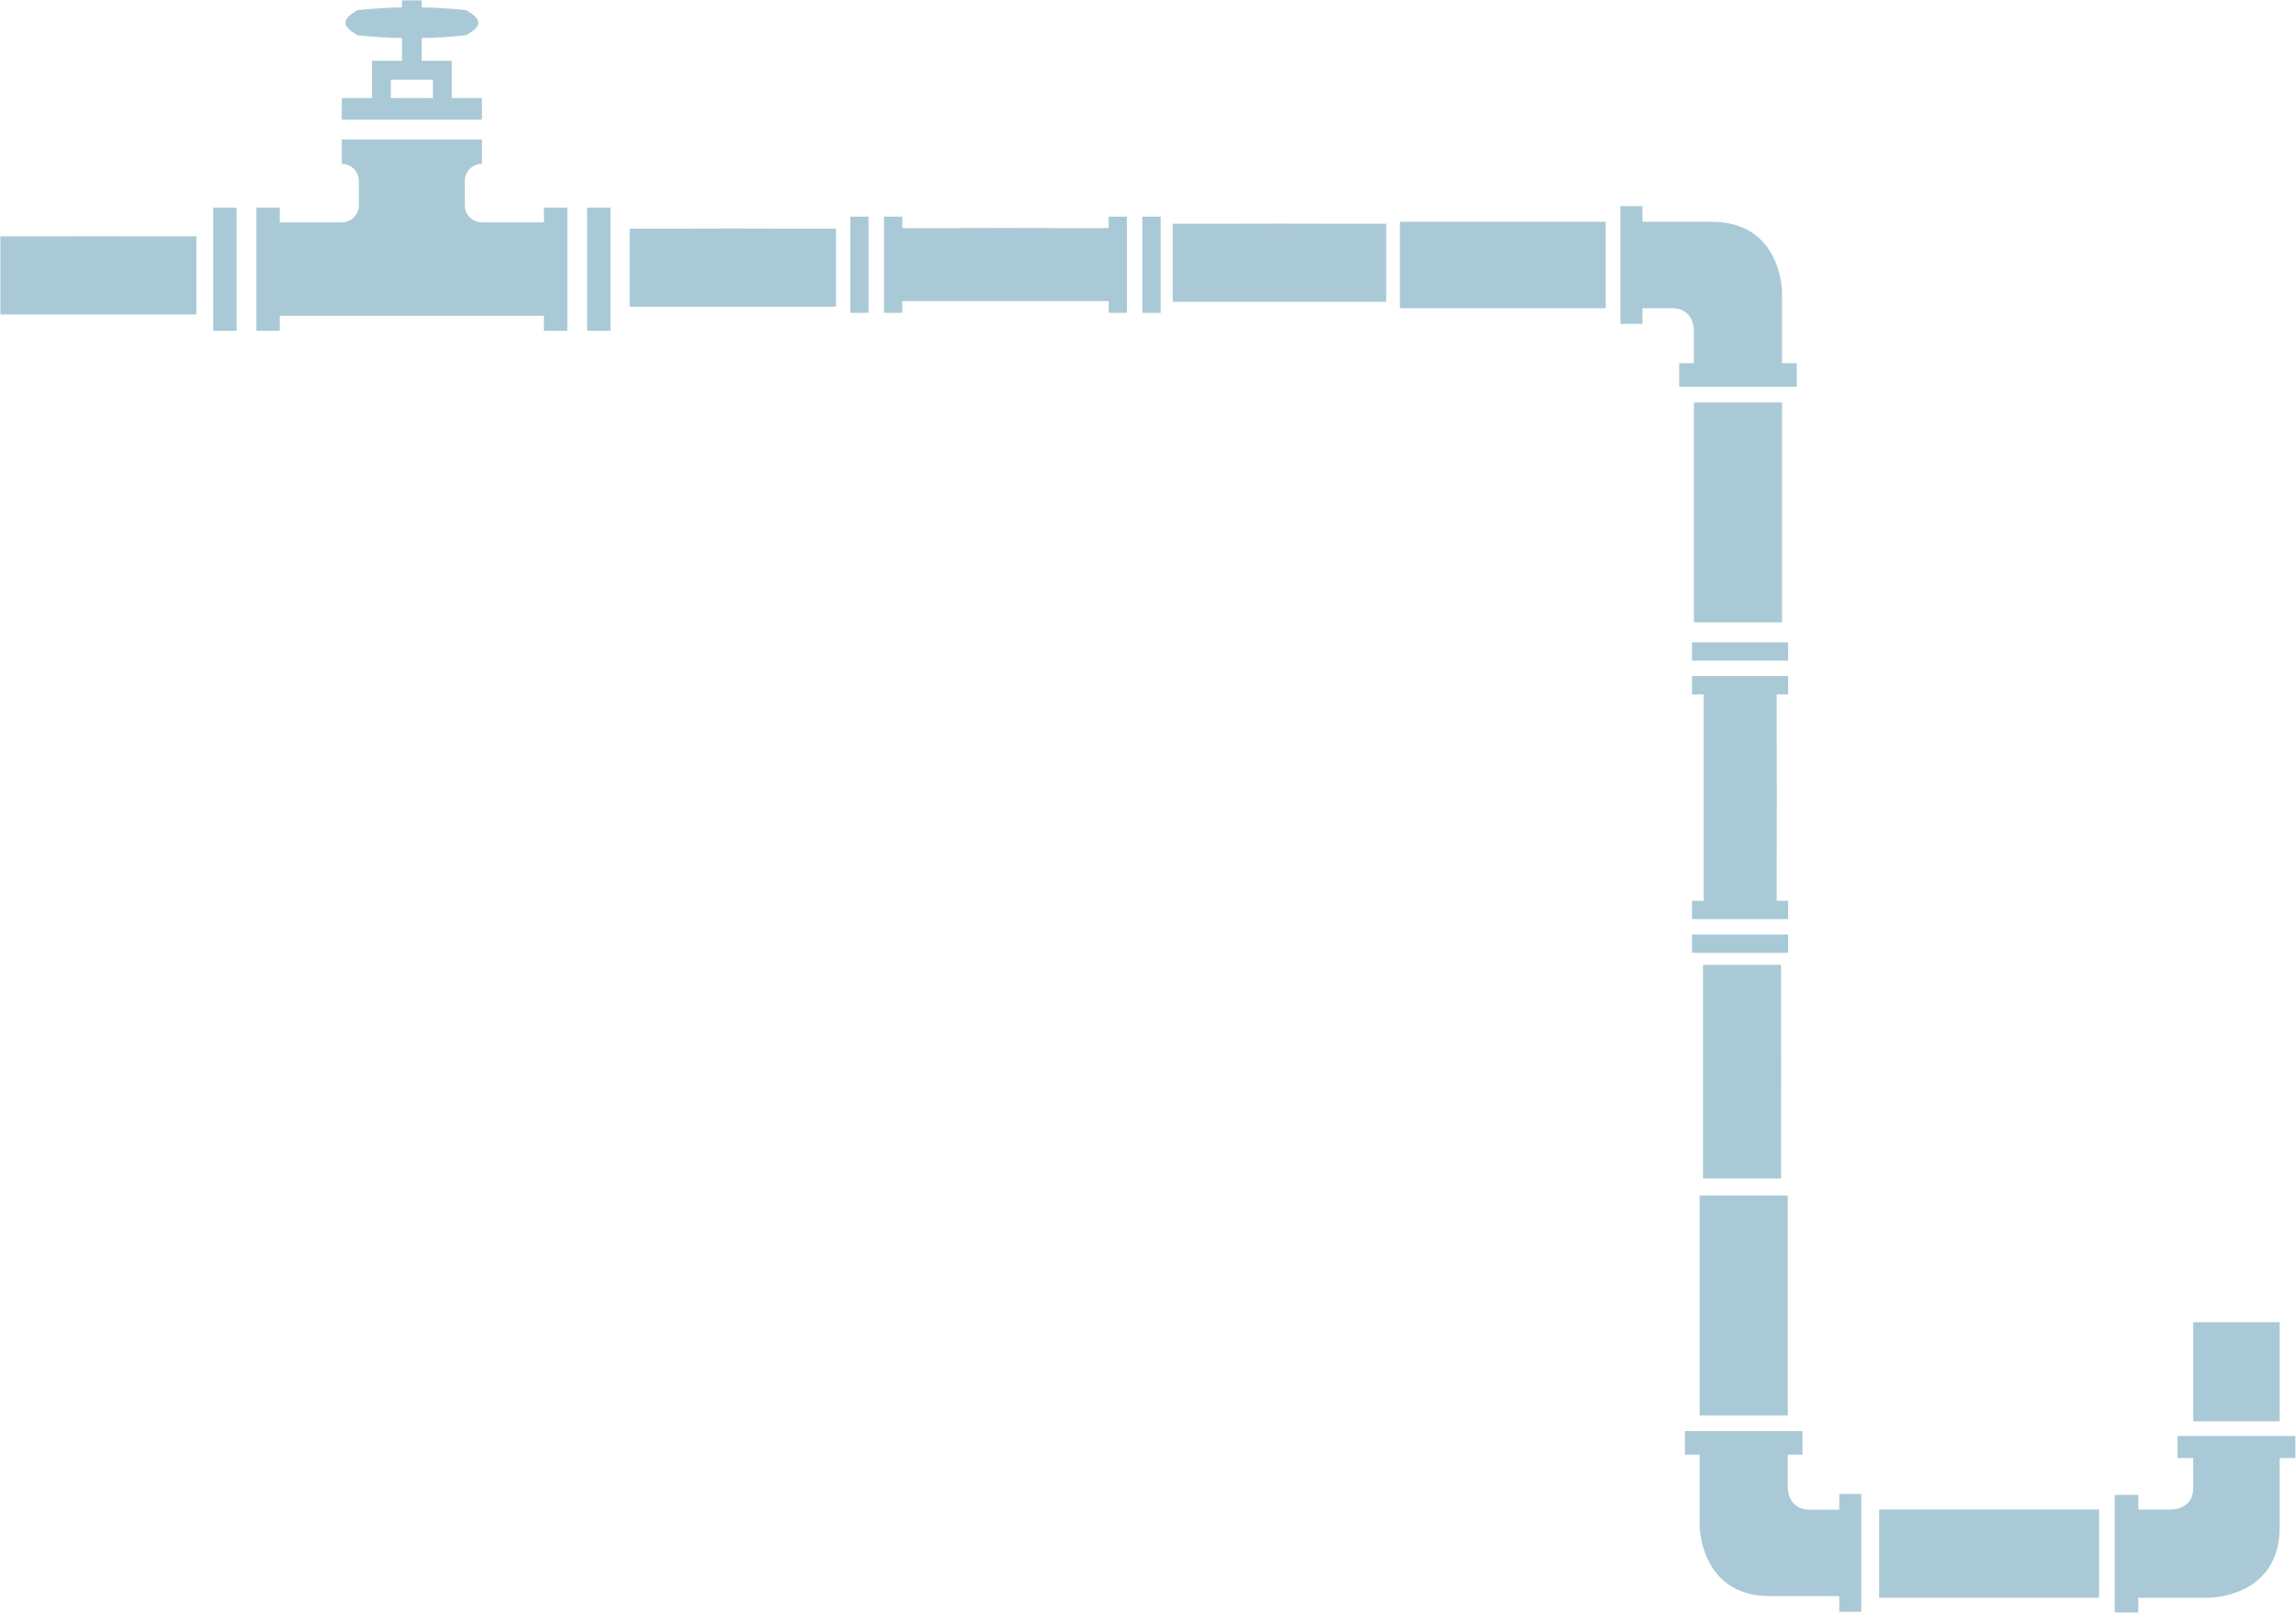
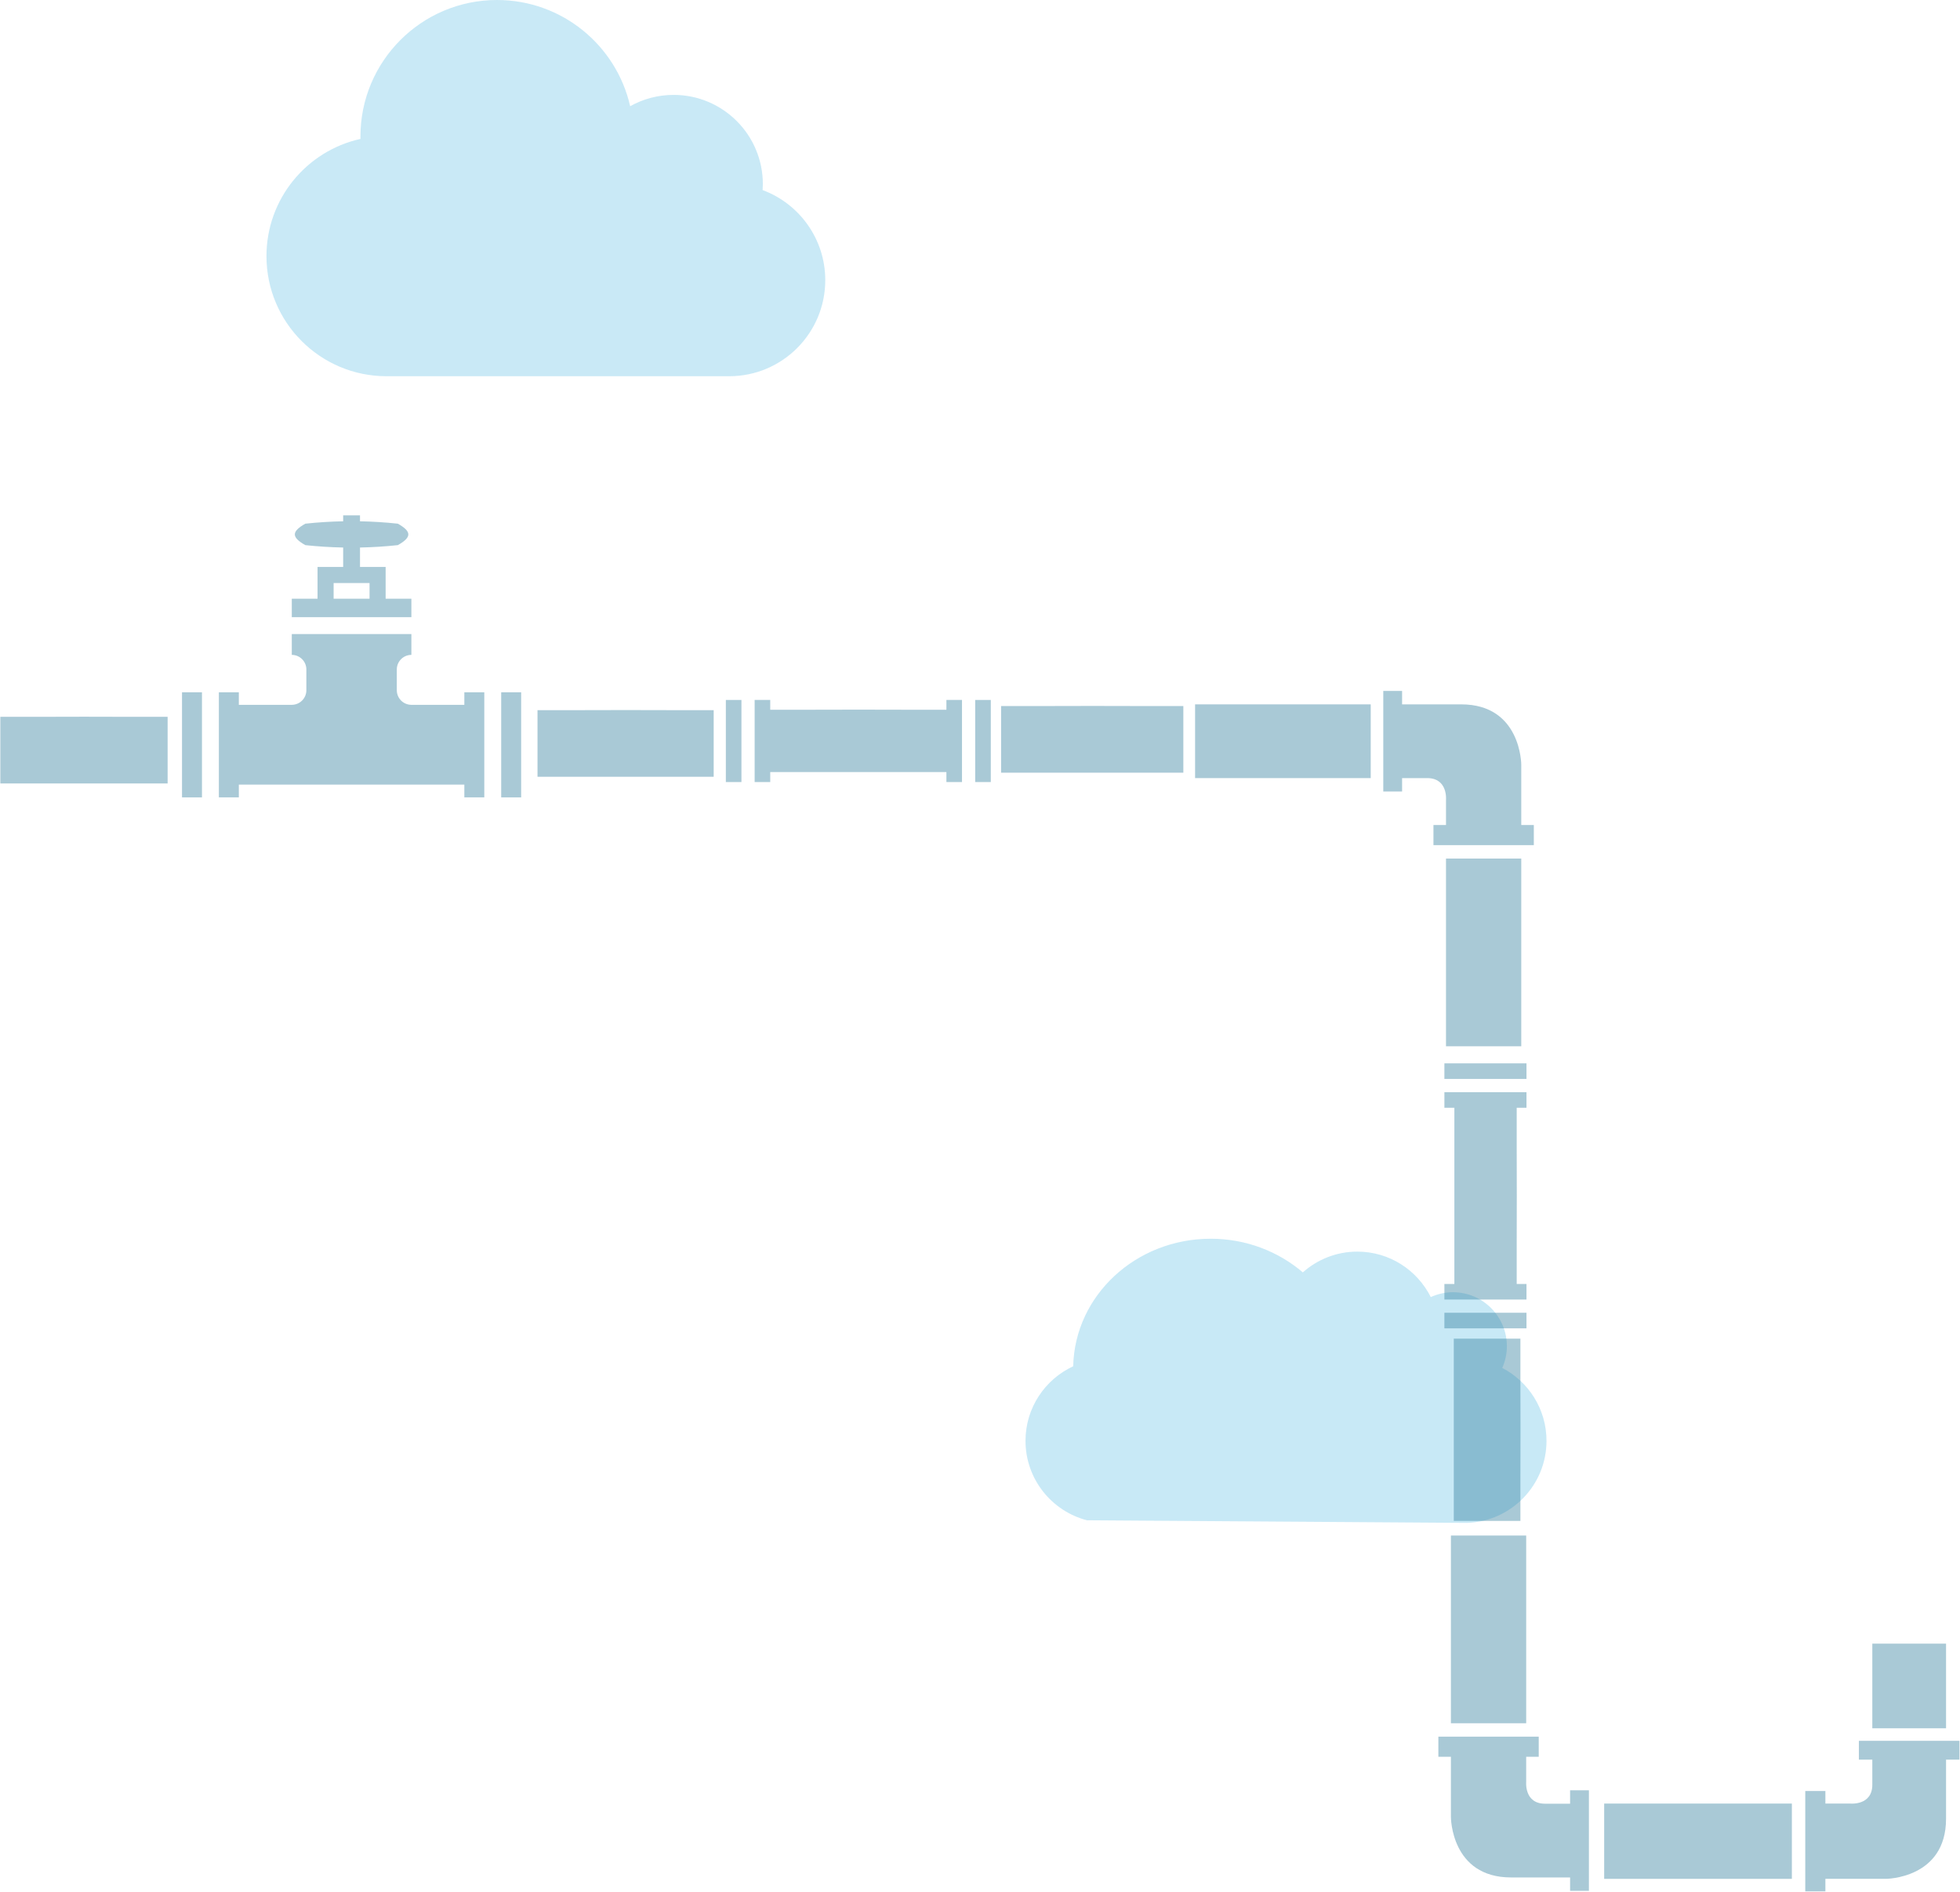
- <svg xmlns="http://www.w3.org/2000/svg" width="883px" height="620px" viewBox="0 0 883 620" version="1.1">
-   <defs />
-   <g id="Page-1" stroke="none" strokeWidth="1" fill="none" fillRule="evenodd" fill-opacity="0.42">
-     <g id="pipes_left" fill="#327F9E">
-       <g id="Group" transform="translate(802.5, 564) scale(-1, 1) translate(-802.5, -564) translate(722, 508)">
-         <rect id="Rectangle-path" transform="translate(118.0238, 89.39268) rotate(-90) translate(-118.0238, -89.39268) " x="101.068" y="47.114" width="33.911" height="84.558" />
-         <rect id="Rectangle-path" transform="translate(22.89614, 19.4612) rotate(-90) translate(-22.89614, -19.4612) " x="3.831" y="2.852" width="38.13" height="33.219" />
-         <path d="M60.409,49.4 L33.797,49.4 C6.717,49.4 6.717,76.579 6.717,76.579 L6.717,103.758 L1.065,103.758 L1.065,112.818 L46.279,112.818 L46.279,103.758 L40.628,103.758 L40.628,92.434 C40.628,92.434 39.687,82.619 49.105,82.619 L60.409,82.619 L60.409,88.659 L68.887,88.659 L68.887,82.619 L68.887,49.4 L68.887,43.36 L60.409,43.36 L60.409,49.4 L60.409,49.4 L60.409,49.4 Z" id="Shape" transform="translate(34.97567, 78.08902) rotate(-90) translate(-34.97567, -78.08902) " />
-       </g>
-       <g id="Group-2">
-         <path d="M185.331,37.701 L173.731,37.701 L173.731,23.379 L162.185,23.379 L162.185,14.637 C167.862,14.526 173.542,14.169 179.239,13.559 C185.529,9.98 185.529,7.476 179.239,3.897 C173.542,3.287 167.862,2.931 162.185,2.82 L162.185,0.136 L154.599,0.136 L154.599,2.82 C148.922,2.931 143.242,3.287 137.545,3.897 C131.255,7.476 131.255,9.98 137.545,13.559 C143.242,14.169 148.922,14.526 154.599,14.637 L154.599,23.379 L143.054,23.379 L143.054,37.701 L131.453,37.701 L131.453,46.018 L185.331,46.018 L185.331,37.701 L185.331,37.701 L185.331,37.701 L185.331,37.701 Z M150.297,30.629 L166.487,30.629 L166.487,37.701 L150.297,37.701 L150.297,30.629 L150.297,30.629 L150.297,30.629 L150.297,30.629 Z" id="Shape" />
-         <path d="M209.188,85.492 L185.192,85.492 C181.636,85.417 178.764,82.503 178.764,78.925 L178.764,69.571 C178.764,65.945 181.71,62.996 185.331,62.996 L185.331,61.941 L185.331,58.732 L185.331,53.624 L131.453,53.624 L131.453,58.732 L131.453,61.941 L131.453,62.996 C135.074,62.996 138.02,65.945 138.02,69.571 L138.02,78.925 C138.02,82.503 135.148,85.417 131.592,85.492 L107.596,85.492 L107.596,79.853 L98.606,79.853 L98.606,127.191 L107.596,127.191 L107.596,121.434 L209.188,121.434 L209.188,127.191 L218.178,127.191 L218.178,79.853 L209.188,79.853 L209.188,85.492 L209.188,85.492 L209.188,85.492 L209.188,85.492 Z" id="Shape" />
-         <rect id="Rectangle-path" x="225.795" y="79.853" width="8.989" height="47.338" />
-         <rect id="Rectangle-path" x="82" y="79.853" width="8.989" height="47.338" />
-         <path d="M57.718,90.899 C55.538,90.847 20.591,90.837 17.952,90.899 L0.15,90.899 L0.15,120.915 L75.52,120.915 L75.52,90.899 L57.718,90.899 L57.718,90.899 Z" id="Shape" />
-         <path d="M302.772,87.899 C300.477,87.847 263.676,87.837 260.897,87.899 L242.15,87.899 L242.15,117.915 L321.519,117.915 L321.519,87.899 L302.772,87.899 L302.772,87.899 Z" id="Shape" />
-       </g>
-       <g id="Group-3" transform="translate(538, 79)">
-         <rect id="Rectangle-path" transform="translate(130.3927, 118.0238) scale(-1, 1) translate(-130.3927, -118.0238) " x="113.437" y="75.745" width="33.911" height="84.558" />
-         <rect id="Rectangle-path" transform="translate(39.96339, 22.89614) scale(-1, 1) translate(-39.96339, -22.89614) " x="0.401" y="6.286" width="79.126" height="33.219" />
-         <path d="M144.522,6.286 L117.91,6.286 C90.83,6.286 90.83,33.466 90.83,33.466 L90.83,60.645 L85.178,60.645 L85.178,69.705 L130.393,69.705 L130.393,60.645 L124.741,60.645 L124.741,49.32 C124.741,49.32 123.8,39.505 133.219,39.505 L144.522,39.505 L144.522,45.545 L153,45.545 L153,39.505 L153,6.286 L153,0.247 L144.522,0.247 L144.522,6.286 L144.522,6.286 L144.522,6.286 Z" id="Shape" transform="translate(119.089, 34.97567) scale(-1, 1) translate(-119.089, -34.97567) " />
-       </g>
-       <g id="Group-4" transform="translate(648, 459)">
-         <rect id="Rectangle-path" transform="translate(22.60732, 42.97623) scale(1, -1) translate(-22.60732, -42.97623) " x="5.652" y="0.697" width="33.911" height="84.558" />
-         <path d="M59.344,97.335 L32.732,97.335 C5.652,97.335 5.652,124.514 5.652,124.514 L5.652,151.693 L-2.27373675e-13,151.693 L-2.27373675e-13,160.753 L45.215,160.753 L45.215,151.693 L39.563,151.693 L39.563,140.369 C39.563,140.369 38.622,130.554 48.041,130.554 L59.344,130.554 L59.344,136.594 L67.822,136.594 L67.822,130.554 L67.822,97.335 L67.822,91.295 L59.344,91.295 L59.344,97.335 L59.344,97.335 L59.344,97.335 Z" id="Shape" transform="translate(33.91098, 126.0243) scale(1, -1) translate(-33.91098, -126.0243) " />
-       </g>
-       <g id="Group-6" transform="translate(650, 247)">
-         <path d="M40.144,45.595 C37.849,45.547 1.047,45.537 -1.732,45.595 L-20.478,45.595 L-20.478,41.19 L-27.501,41.19 L-27.501,78.172 L-20.478,78.172 L-20.478,73.675 L58.891,73.675 L58.891,78.172 L65.914,78.172 L65.914,41.19 L58.891,41.19 L58.891,45.595 L40.144,45.595 L40.144,45.595 Z" id="Shape" transform="translate(19.20621, 59.68116) rotate(90) translate(-19.20621, -59.68116) " />
-         <rect id="Rectangle-path" transform="translate(19.20607, 115.8511) rotate(90) translate(-19.20607, -115.8511) " x="15.695" y="97.36" width="7.023" height="36.983" />
-         <rect id="Rectangle-path" transform="translate(19.20607, 3.511481) rotate(90) translate(-19.20607, -3.511481) " x="15.695" y="-14.98" width="7.023" height="36.983" />
-         <path d="M41.63,150.066 C39.256,150.015 1.185,150.004 -1.689,150.066 L-21.083,150.066 L-21.083,180.083 L61.023,180.083 L61.023,150.066 L41.63,150.066 L41.63,150.066 Z" id="Shape" transform="translate(19.97044, 165.053) rotate(90) translate(-19.97044, -165.053) " />
-       </g>
-       <g id="Group-5" transform="translate(327, 83)">
-         <path d="M80.619,4.708 C78.324,4.66 41.522,4.65 38.743,4.708 L19.997,4.708 L19.997,0.302 L12.974,0.302 L12.974,37.285 L19.997,37.285 L19.997,32.788 L99.366,32.788 L99.366,37.285 L106.389,37.285 L106.389,0.302 L99.366,0.302 L99.366,4.708 L80.619,4.708 L80.619,4.708 Z" id="Shape" />
-         <rect id="Rectangle-path" x="112.34" y="0.302" width="7.023" height="36.983" />
-         <rect id="Rectangle-path" x="-3.41060513e-13" y="0.302" width="7.023" height="36.983" />
-         <path d="M186.713,3.043 C184.338,2.991 146.268,2.981 143.393,3.043 L124,3.043 L124,33.059 L206.106,33.059 L206.106,3.043 L186.713,3.043 L186.713,3.043 Z" id="Shape" />
+ <svg xmlns="http://www.w3.org/2000/svg" viewBox="0 0 883 852" version="1.1">
+   <g id="Page-1" stroke="none" strokeWidth="1" fill="none" fillRule="evenodd">
+     <g id="Group-18" transform="translate(-3, -116)">
+       <g id="Group-16">
+         <g id="Group-15">
+           <g id="Group-11">
+             <g id="Group-10">
+               <g id="Group-8">
+                 <g id="Group-22" transform="translate(3, 116)">
+                   <g id="hail" opacity="0.42" transform="translate(120, 0)" fill="#7ECBEA">
+                     <g id="Group">
+                       <path d="M42.395,62.574 C42.389,62.219 42.381,61.864 42.381,61.507 C42.381,27.538 69.925,0 103.901,0 C133.18,0 157.68,20.451 163.894,47.846 C169.689,44.602 176.365,42.745 183.478,42.745 C205.675,42.745 223.668,60.735 223.668,82.927 C223.668,83.834 223.628,84.732 223.568,85.624 C240.046,91.74 251.79,107.598 251.79,126.201 C251.79,150.1 232.412,169.474 208.508,169.474 L54.15,169.474 C24.27,169.474 0.047,145.257 0.047,115.383 C0.047,89.545 18.168,67.942 42.395,62.574 L42.395,62.574 Z" id="Shape" />
+                     </g>
+                   </g>
+                   <path d="M654.544,582.096 C650.982,582.096 647.624,582.904 644.58,584.278 C638.496,572.151 625.982,563.802 611.487,563.802 C602.06,563.802 593.479,567.355 586.941,573.157 C575.946,563.768 561.423,558 545.448,558 C511.629,558 484.184,583.615 483.488,615.45 C470.808,621.335 462,634.14 462,649.031 C462,666.24 473.755,680.672 489.667,684.824 L661.019,686 C680.847,685.289 696.715,669.033 696.715,649.031 C696.715,634.75 688.624,622.38 676.781,616.2 C678.102,613.199 678.867,609.904 678.867,606.415 C678.868,592.985 667.978,582.096 654.544,582.096 L654.544,582.096 Z" id="Shape" fill="#7ECBEA" opacity="0.422" />
+                   <g id="Group-20" transform="translate(0, 232)" fill-opacity="0.42" fill="#327F9E">
+                     <g id="iconos_6_" transform="translate(802.5, 564) scale(1, -1) rotate(90) translate(-802.5, -564) translate(746.5, 483.5)">
+                       <rect id="Rectangle-path" x="5.652" y="75.745" width="33.911" height="84.558" />
+                       <rect id="Rectangle-path" x="73.474" y="6.286" width="38.13" height="33.219" />
+                       <path d="M59.344,6.286 L32.732,6.286 C5.652,6.286 5.652,33.466 5.652,33.466 L5.652,60.645 L-2.34479103e-13,60.645 L-2.34479103e-13,69.705 L45.215,69.705 L45.215,60.645 L39.563,60.645 L39.563,49.32 C39.563,49.32 38.622,39.505 48.041,39.505 L59.344,39.505 L59.344,45.545 L67.822,45.545 L67.822,39.505 L67.822,6.286 L67.822,0.247 L59.344,0.247 L59.344,6.286 L59.344,6.286 Z" id="Shape" />
+                     </g>
+                     <g id="pipe-valve" transform="translate(82, 0)">
+                       <g id="Group" transform="translate(-0, 0)">
+                         <path d="M103.331,37.701 L91.731,37.701 L91.731,23.379 L80.185,23.379 L80.185,14.637 C85.862,14.526 91.542,14.169 97.239,13.559 C103.529,9.98 103.529,7.476 97.239,3.897 C91.542,3.287 85.862,2.931 80.185,2.82 L80.185,0.136 L72.599,0.136 L72.599,2.82 C66.922,2.931 61.242,3.287 55.545,3.897 C49.255,7.476 49.255,9.98 55.545,13.559 C61.242,14.169 66.922,14.526 72.599,14.637 L72.599,23.379 L61.054,23.379 L61.054,37.701 L49.453,37.701 L49.453,46.018 L103.331,46.018 L103.331,37.701 L103.331,37.701 L103.331,37.701 Z M68.297,30.629 L84.487,30.629 L84.487,37.701 L68.297,37.701 L68.297,30.629 L68.297,30.629 L68.297,30.629 Z" id="Shape" />
+                         <path d="M127.188,85.492 L103.192,85.492 C99.636,85.417 96.764,82.503 96.764,78.925 L96.764,69.571 C96.764,65.945 99.71,62.996 103.331,62.996 L103.331,61.941 L103.331,58.732 L103.331,53.624 L49.453,53.624 L49.453,58.732 L49.453,61.941 L49.453,62.996 C53.074,62.996 56.02,65.945 56.02,69.571 L56.02,78.925 C56.02,82.503 53.148,85.417 49.592,85.492 L25.596,85.492 L25.596,79.853 L16.606,79.853 L16.606,127.191 L25.596,127.191 L25.596,121.434 L127.188,121.434 L127.188,127.191 L136.178,127.191 L136.178,79.853 L127.188,79.853 L127.188,85.492 L127.188,85.492 L127.188,85.492 Z" id="Shape" />
+                         <rect id="Rectangle-path" x="143.795" y="79.853" width="8.989" height="47.338" />
+                         <rect id="Rectangle-path" x="-5.24913446e-13" y="79.853" width="8.989" height="47.338" />
+                       </g>
+                     </g>
+                     <g id="pipes-tubes-angle" transform="translate(614.5, 159.5) scale(-1, 1) translate(-614.5, -159.5) translate(538, 79)">
+                       <g id="iconos_6_" transform="translate(-0, 0)">
+                         <rect id="Rectangle-path" x="5.652" y="75.745" width="33.911" height="84.558" />
+                         <rect id="Rectangle-path" x="73.474" y="6.286" width="79.126" height="33.219" />
+                         <path d="M59.344,6.286 L32.732,6.286 C5.652,6.286 5.652,33.466 5.652,33.466 L5.652,60.645 L-2.34479103e-13,60.645 L-2.34479103e-13,69.705 L45.215,69.705 L45.215,60.645 L39.563,60.645 L39.563,49.32 C39.563,49.32 38.622,39.505 48.041,39.505 L59.344,39.505 L59.344,45.545 L67.822,45.545 L67.822,39.505 L67.822,6.286 L67.822,0.247 L59.344,0.247 L59.344,6.286 L59.344,6.286 Z" id="Shape" />
+                       </g>
+                     </g>
+                     <g id="pipes-tubes-angle" transform="translate(682, 539.5) scale(1, -1) translate(-682, -539.5) translate(648, 459)">
+                       <g id="iconos_6_">
+                         <rect id="Rectangle-path" x="5.652" y="75.745" width="33.911" height="84.558" />
+                         <path d="M59.344,6.286 L32.732,6.286 C5.652,6.286 5.652,33.466 5.652,33.466 L5.652,60.645 L-2.34479103e-13,60.645 L-2.34479103e-13,69.705 L45.215,69.705 L45.215,60.645 L39.563,60.645 L39.563,49.32 C39.563,49.32 38.622,39.505 48.041,39.505 L59.344,39.505 L59.344,45.545 L67.822,45.545 L67.822,39.505 L67.822,6.286 L67.822,0.247 L59.344,0.247 L59.344,6.286 L59.344,6.286 Z" id="Shape" />
+                       </g>
+                     </g>
+                     <g id="Group" transform="translate(0.150002, 90.85616)">
+                       <path d="M57.568,0.043 C55.388,-0.009 20.441,-0.019 17.802,0.043 L-7.62939448e-06,0.043 L-7.62939448e-06,30.059 L75.37,30.059 L75.37,0.043 L57.568,0.043 Z" id="Shape" />
+                     </g>
+                     <g id="Group-3" transform="translate(669, 350.5) rotate(90) translate(-669, -350.5) translate(565.5, 331.5)">
+                       <g id="pipe-valve">
+                         <g id="Group" transform="translate(-0, -0)">
+                           <path d="M80.619,4.708 C78.324,4.66 41.522,4.65 38.743,4.708 L19.997,4.708 L19.997,0.302 L12.974,0.302 L12.974,37.285 L19.997,37.285 L19.997,32.788 L99.366,32.788 L99.366,37.285 L106.389,37.285 L106.389,0.302 L99.366,0.302 L99.366,4.708 L80.619,4.708 Z" id="Shape" />
+                           <rect id="Rectangle-path" x="112.34" y="0.302" width="7.023" height="36.983" />
+                           <rect id="Rectangle-path" x="-3.54827279e-13" y="0.302" width="7.023" height="36.983" />
+                         </g>
+                       </g>
+                       <g id="pipe-valve" transform="translate(124, 3)">
+                         <g id="Group" transform="translate(-0, -0)">
+                           <path d="M62.713,0.043 C60.338,-0.009 22.268,-0.019 19.393,0.043 L-1.59071929e-13,0.043 L-1.59071929e-13,30.059 L82.106,30.059 L82.106,0.043 L62.713,0.043 Z" id="Shape" />
+                         </g>
+                       </g>
+                     </g>
+                     <g id="Group-5" transform="translate(242, 83)">
+                       <g id="pipe-valve" transform="translate(85, 0)">
+                         <g id="Group" transform="translate(-0, -0)">
+                           <path d="M80.619,4.708 C78.324,4.66 41.522,4.65 38.743,4.708 L19.997,4.708 L19.997,0.302 L12.974,0.302 L12.974,37.285 L19.997,37.285 L19.997,32.788 L99.366,32.788 L99.366,37.285 L106.389,37.285 L106.389,0.302 L99.366,0.302 L99.366,4.708 L80.619,4.708 Z" id="Shape" />
+                           <rect id="Rectangle-path" x="112.34" y="0.302" width="7.023" height="36.983" />
+                           <rect id="Rectangle-path" x="-3.54827279e-13" y="0.302" width="7.023" height="36.983" />
+                         </g>
+                       </g>
+                       <g id="pipe-valve" transform="translate(209, 3)">
+                         <g id="Group" transform="translate(-0, -0)">
+                           <path d="M62.713,0.043 C60.338,-0.009 22.268,-0.019 19.393,0.043 L-1.59071929e-13,0.043 L-1.59071929e-13,30.059 L82.106,30.059 L82.106,0.043 L62.713,0.043 Z" id="Shape" />
+                         </g>
+                       </g>
+                       <path d="M60.772,4.899 C58.477,4.847 21.676,4.837 18.897,4.899 L0.15,4.899 L0.15,34.915 L79.519,34.915 L79.519,4.899 L60.772,4.899 Z" id="Shape" />
+                     </g>
+                   </g>
+                 </g>
+               </g>
+             </g>
+           </g>
+         </g>
      </g>
    </g>
  </g>
</svg>
